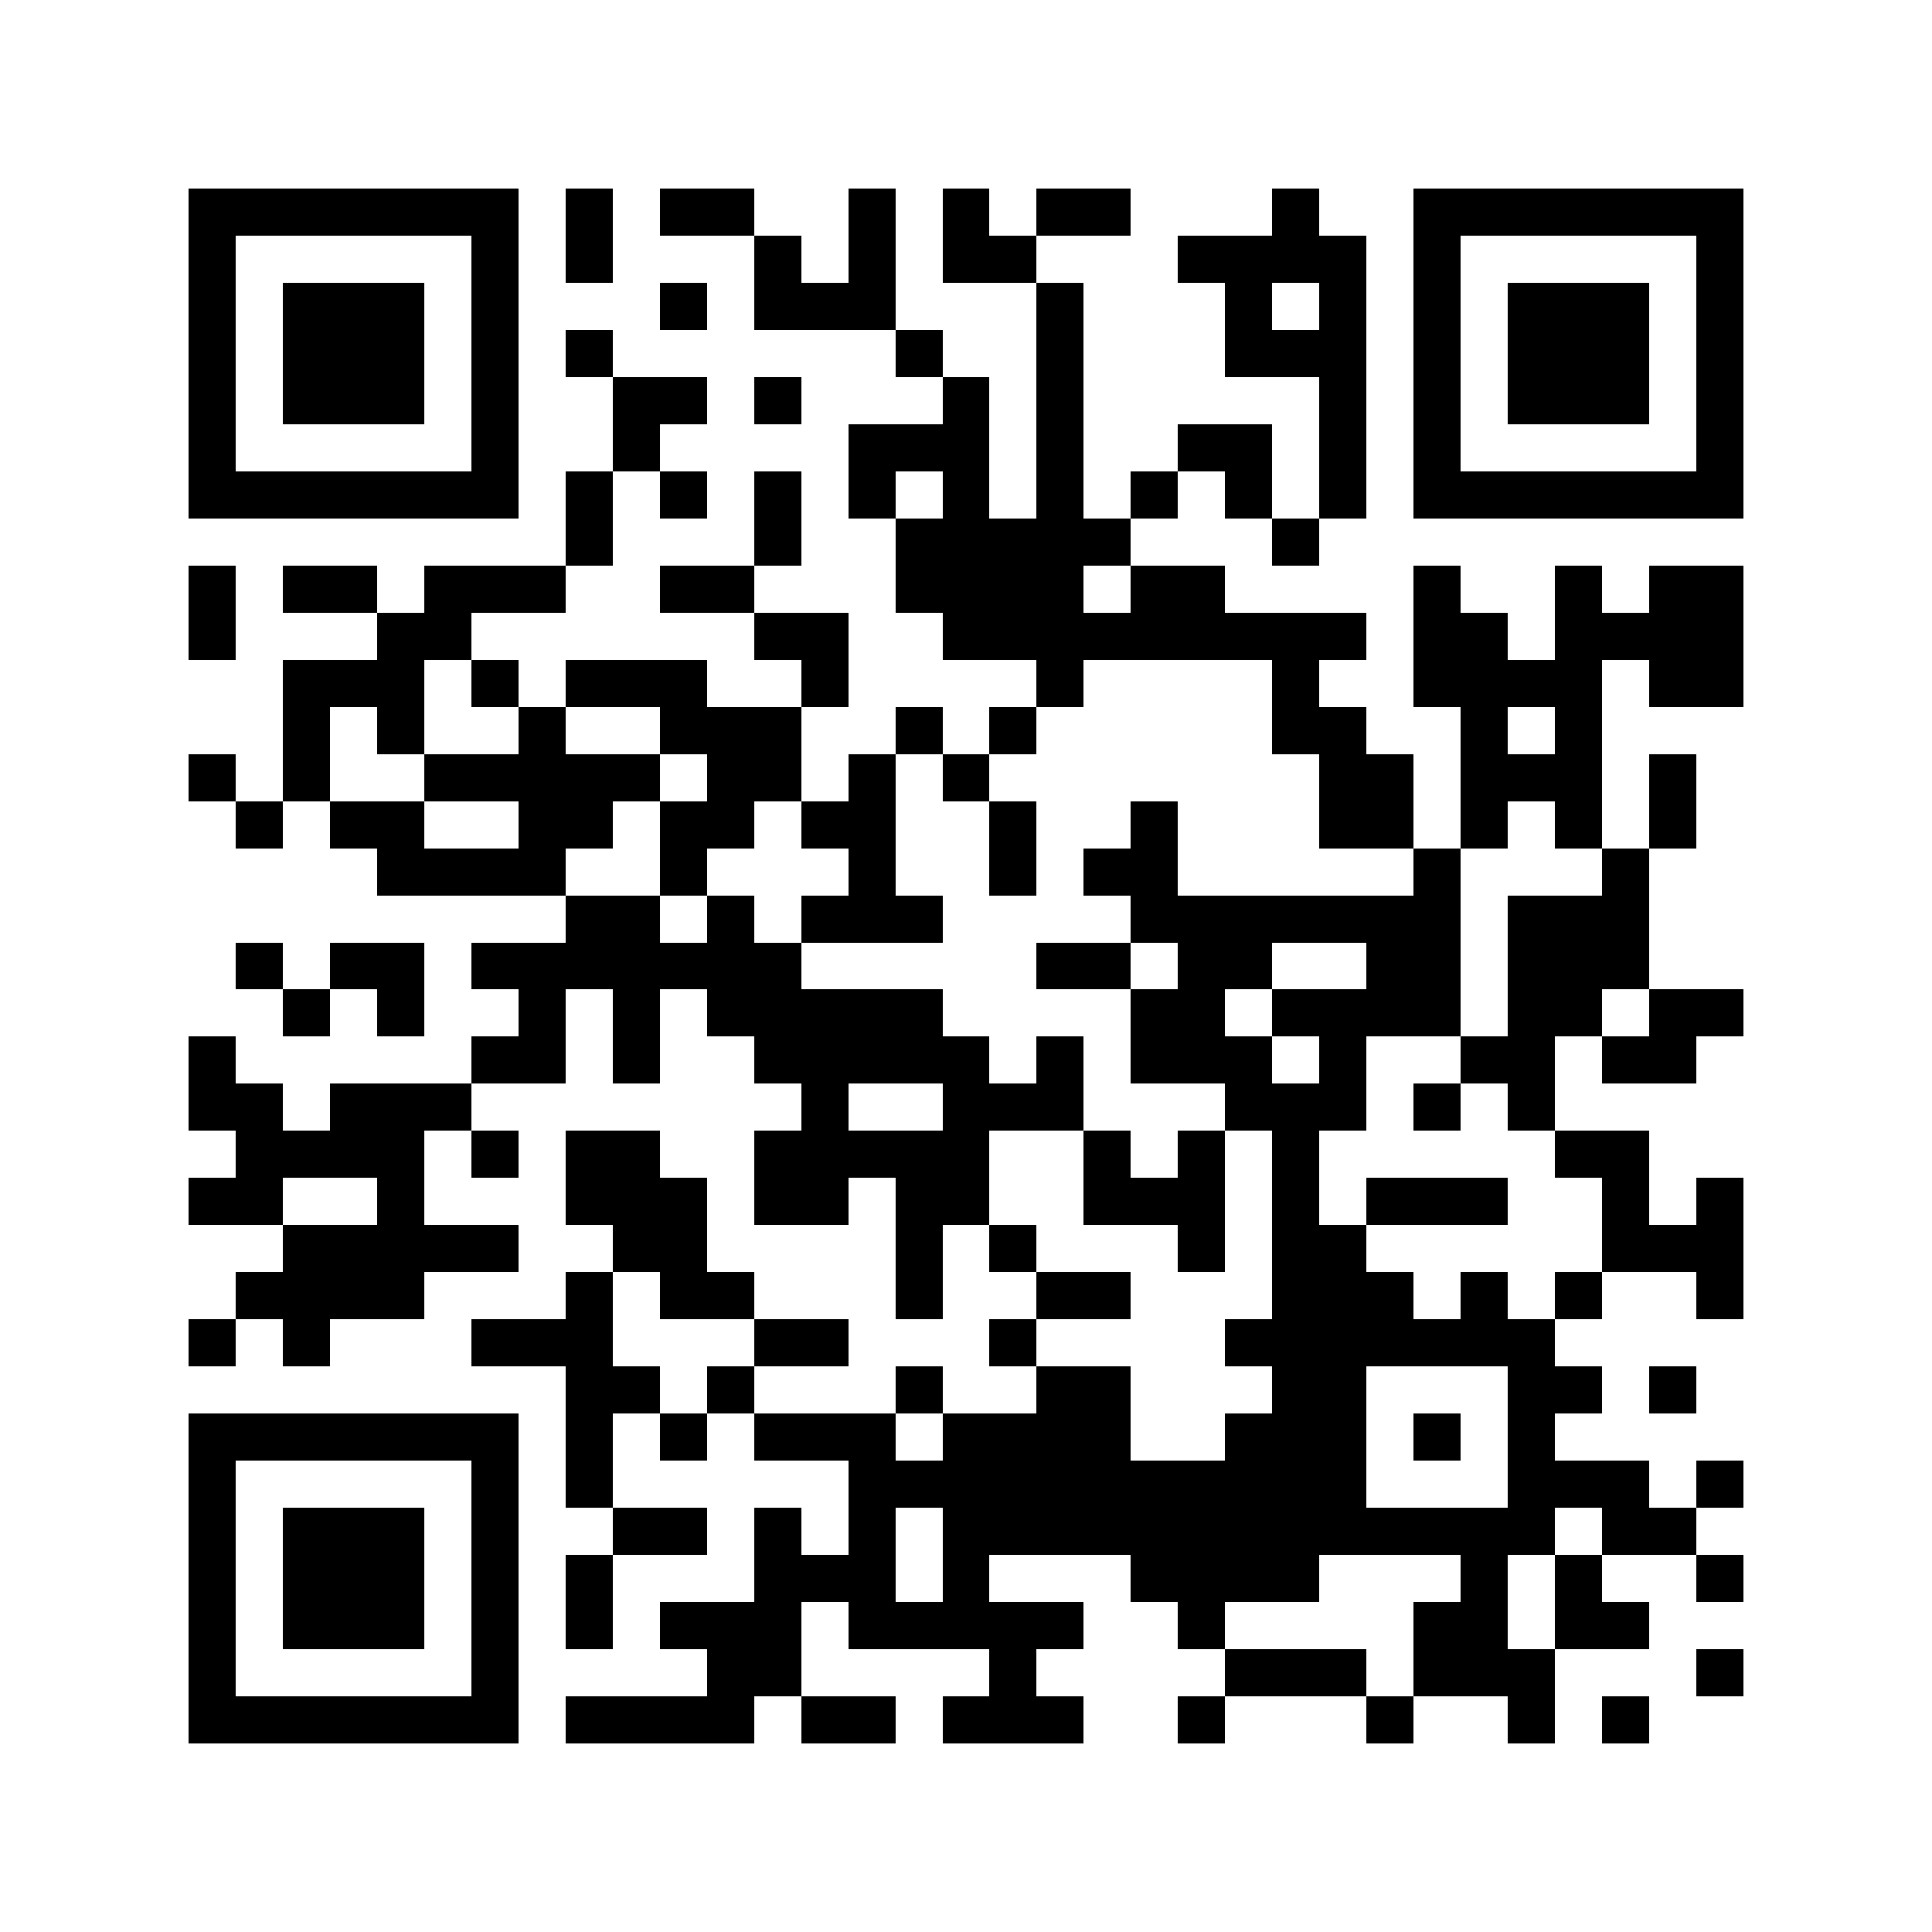
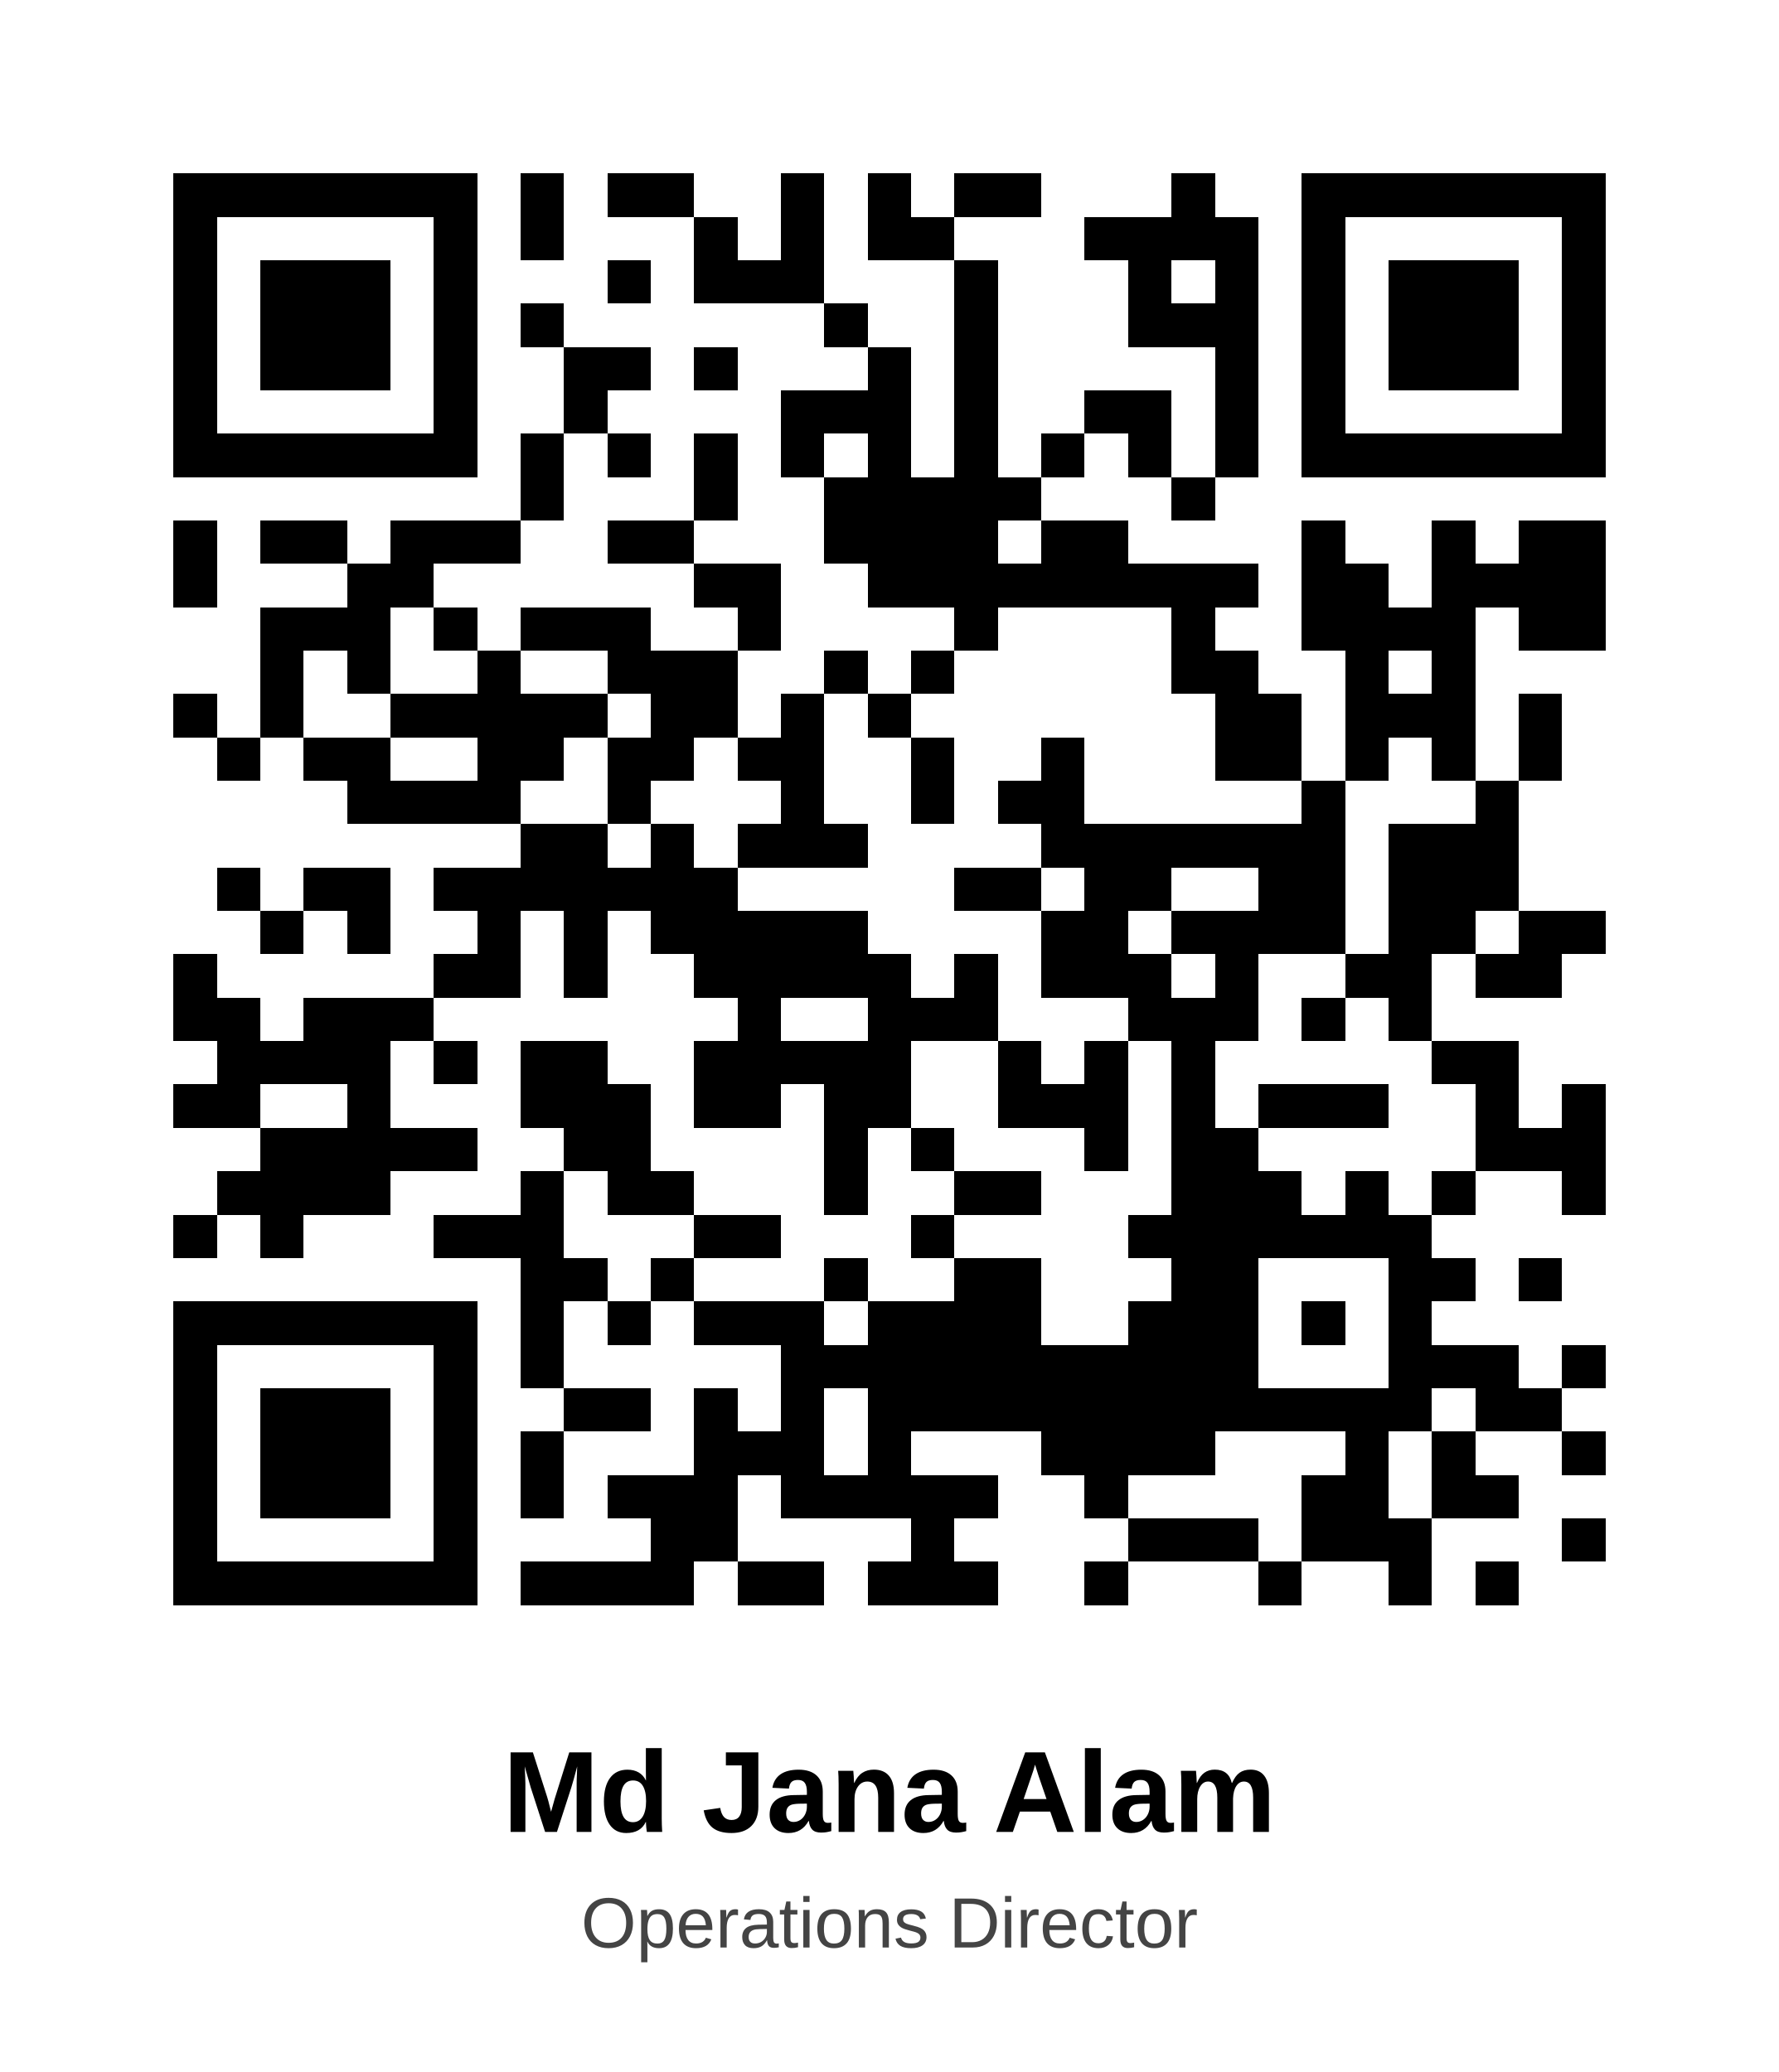
- <svg xmlns="http://www.w3.org/2000/svg" viewBox="0 0 41 41" shape-rendering="crispEdges">
-   <path fill="#ffffff" d="M0 0h41v41H0z" />
-   <path stroke="#000000" d="M4 4.5h7m1 0h1m1 0h2m2 0h1m1 0h1m1 0h2m3 0h1m2 0h7M4 5.5h1m5 0h1m1 0h1m3 0h1m1 0h1m1 0h2m3 0h4m1 0h1m5 0h1M4 6.5h1m1 0h3m1 0h1m3 0h1m1 0h3m3 0h1m3 0h1m1 0h1m1 0h1m1 0h3m1 0h1M4 7.5h1m1 0h3m1 0h1m1 0h1m6 0h1m2 0h1m3 0h3m1 0h1m1 0h3m1 0h1M4 8.5h1m1 0h3m1 0h1m2 0h2m1 0h1m3 0h1m1 0h1m5 0h1m1 0h1m1 0h3m1 0h1M4 9.5h1m5 0h1m2 0h1m4 0h3m1 0h1m2 0h2m1 0h1m1 0h1m5 0h1M4 10.5h7m1 0h1m1 0h1m1 0h1m1 0h1m1 0h1m1 0h1m1 0h1m1 0h1m1 0h1m1 0h7M12 11.5h1m3 0h1m2 0h5m3 0h1M4 12.5h1m1 0h2m1 0h3m2 0h2m3 0h4m1 0h2m4 0h1m2 0h1m1 0h2M4 13.5h1m3 0h2m6 0h2m2 0h9m1 0h2m1 0h4M6 14.5h3m1 0h1m1 0h3m2 0h1m4 0h1m4 0h1m2 0h4m1 0h2M6 15.5h1m1 0h1m2 0h1m2 0h3m2 0h1m1 0h1m5 0h2m2 0h1m1 0h1M4 16.5h1m1 0h1m2 0h5m1 0h2m1 0h1m1 0h1m7 0h2m1 0h3m1 0h1M5 17.5h1m1 0h2m2 0h2m1 0h2m1 0h2m2 0h1m2 0h1m3 0h2m1 0h1m1 0h1m1 0h1M8 18.5h4m2 0h1m3 0h1m2 0h1m1 0h2m5 0h1m3 0h1M12 19.5h2m1 0h1m1 0h3m4 0h7m1 0h3M5 20.5h1m1 0h2m1 0h7m5 0h2m1 0h2m2 0h2m1 0h3M6 21.5h1m1 0h1m2 0h1m1 0h1m1 0h5m4 0h2m1 0h4m1 0h2m1 0h2M4 22.5h1m5 0h2m1 0h1m2 0h5m1 0h1m1 0h3m1 0h1m2 0h2m1 0h2M4 23.5h2m1 0h3m7 0h1m2 0h3m3 0h3m1 0h1m1 0h1M5 24.5h4m1 0h1m1 0h2m2 0h5m2 0h1m1 0h1m1 0h1m5 0h2M4 25.5h2m2 0h1m3 0h3m1 0h2m1 0h2m2 0h3m1 0h1m1 0h3m2 0h1m1 0h1M6 26.5h5m2 0h2m4 0h1m1 0h1m3 0h1m1 0h2m5 0h3M5 27.5h4m3 0h1m1 0h2m3 0h1m2 0h2m3 0h3m1 0h1m1 0h1m2 0h1M4 28.5h1m1 0h1m3 0h3m3 0h2m3 0h1m4 0h7M12 29.5h2m1 0h1m3 0h1m2 0h2m3 0h2m3 0h2m1 0h1M4 30.5h7m1 0h1m1 0h1m1 0h3m1 0h4m2 0h3m1 0h1m1 0h1M4 31.5h1m5 0h1m1 0h1m5 0h11m3 0h3m1 0h1M4 32.5h1m1 0h3m1 0h1m2 0h2m1 0h1m1 0h1m1 0h13m1 0h2M4 33.5h1m1 0h3m1 0h1m1 0h1m3 0h3m1 0h1m3 0h4m3 0h1m1 0h1m2 0h1M4 34.5h1m1 0h3m1 0h1m1 0h1m1 0h3m1 0h5m2 0h1m4 0h2m1 0h2M4 35.5h1m5 0h1m4 0h2m4 0h1m4 0h3m1 0h3m3 0h1M4 36.5h7m1 0h4m1 0h2m1 0h3m2 0h1m3 0h1m2 0h1m1 0h1" />
+ <svg xmlns="http://www.w3.org/2000/svg" width="2000" height="2330" viewBox="0 0 2000 2330">
+   <rect width="100%" height="100%" fill="#ffffff" />
+   <svg x="0" y="0" width="2000" height="2000" viewBox="0 0 41 41" shape-rendering="crispEdges">
+     <path fill="#ffffff" d="M0 0h41v41H0z" />
+     <path stroke="#000000" d="M4 4.5h7m1 0h1m1 0h2m2 0h1m1 0h1m1 0h2m3 0h1m2 0h7M4 5.5h1m5 0h1m1 0h1m3 0h1m1 0h1m1 0h2m3 0h4m1 0h1m5 0h1M4 6.5h1m1 0h3m1 0h1m3 0h1m1 0h3m3 0h1m3 0h1m1 0h1m1 0h1m1 0h3m1 0h1M4 7.5h1m1 0h3m1 0h1m1 0h1m6 0h1m2 0h1m3 0h3m1 0h1m1 0h3m1 0h1M4 8.5h1m1 0h3m1 0h1m2 0h2m1 0h1m3 0h1m1 0h1m5 0h1m1 0h1m1 0h3m1 0h1M4 9.5h1m5 0h1m2 0h1m4 0h3m1 0h1m2 0h2m1 0h1m1 0h1m5 0h1M4 10.5h7m1 0h1m1 0h1m1 0h1m1 0h1m1 0h1m1 0h1m1 0h1m1 0h1m1 0h1m1 0h7M12 11.5h1m3 0h1m2 0h5m3 0h1M4 12.5h1m1 0h2m1 0h3m2 0h2m3 0h4m1 0h2m4 0h1m2 0h1m1 0h2M4 13.5h1m3 0h2m6 0h2m2 0h9m1 0h2m1 0h4M6 14.5h3m1 0h1m1 0h3m2 0h1m4 0h1m4 0h1m2 0h4m1 0h2M6 15.5h1m1 0h1m2 0h1m2 0h3m2 0h1m1 0h1m5 0h2m2 0h1m1 0h1M4 16.5h1m1 0h1m2 0h5m1 0h2m1 0h1m1 0h1m7 0h2m1 0h3m1 0h1M5 17.5h1m1 0h2m2 0h2m1 0h2m1 0h2m2 0h1m2 0h1m3 0h2m1 0h1m1 0h1m1 0h1M8 18.5h4m2 0h1m3 0h1m2 0h1m1 0h2m5 0h1m3 0h1M12 19.5h2m1 0h1m1 0h3m4 0h7m1 0h3M5 20.5h1m1 0h2m1 0h7m5 0h2m1 0h2m2 0h2m1 0h3M6 21.5h1m1 0h1m2 0h1m1 0h1m1 0h5m4 0h2m1 0h4m1 0h2m1 0h2M4 22.5h1m5 0h2m1 0h1m2 0h5m1 0h1m1 0h3m1 0h1m2 0h2m1 0h2M4 23.5h2m1 0h3m7 0h1m2 0h3m3 0h3m1 0h1m1 0h1M5 24.5h4m1 0h1m1 0h2m2 0h5m2 0h1m1 0h1m1 0h1m5 0h2M4 25.5h2m2 0h1m3 0h3m1 0h2m1 0h2m2 0h3m1 0h1m1 0h3m2 0h1m1 0h1M6 26.5h5m2 0h2m4 0h1m1 0h1m3 0h1m1 0h2m5 0h3M5 27.5h4m3 0h1m1 0h2m3 0h1m2 0h2m3 0h3m1 0h1m1 0h1m2 0h1M4 28.5h1m1 0h1m3 0h3m3 0h2m3 0h1m4 0h7M12 29.5h2m1 0h1m3 0h1m2 0h2m3 0h2m3 0h2m1 0h1M4 30.5h7m1 0h1m1 0h1m1 0h3m1 0h4m2 0h3m1 0h1m1 0h1M4 31.5h1m5 0h1m1 0h1m5 0h11m3 0h3m1 0h1M4 32.5h1m1 0h3m1 0h1m2 0h2m1 0h1m1 0h1m1 0h13m1 0h2M4 33.5h1m1 0h3m1 0h1m1 0h1m3 0h3m1 0h1m3 0h4m3 0h1m1 0h1m2 0h1M4 34.5h1m1 0h3m1 0h1m1 0h1m1 0h3m1 0h5m2 0h1m4 0h2m1 0h2M4 35.5h1m5 0h1m4 0h2m4 0h1m4 0h3m1 0h3m3 0h1M4 36.5h7m1 0h4m1 0h2m1 0h3m2 0h1m3 0h1m2 0h1m1 0h1" />
+   </svg>
+   <text x="1000" y="2060" text-anchor="middle" font-family="Arial, Helvetica, sans-serif" font-size="130" font-weight="700" fill="#000000">Md Jana Alam</text>
+   <text x="1000" y="2190" text-anchor="middle" font-family="Arial, Helvetica, sans-serif" font-size="80" fill="#444444">Operations Director</text>
</svg>
